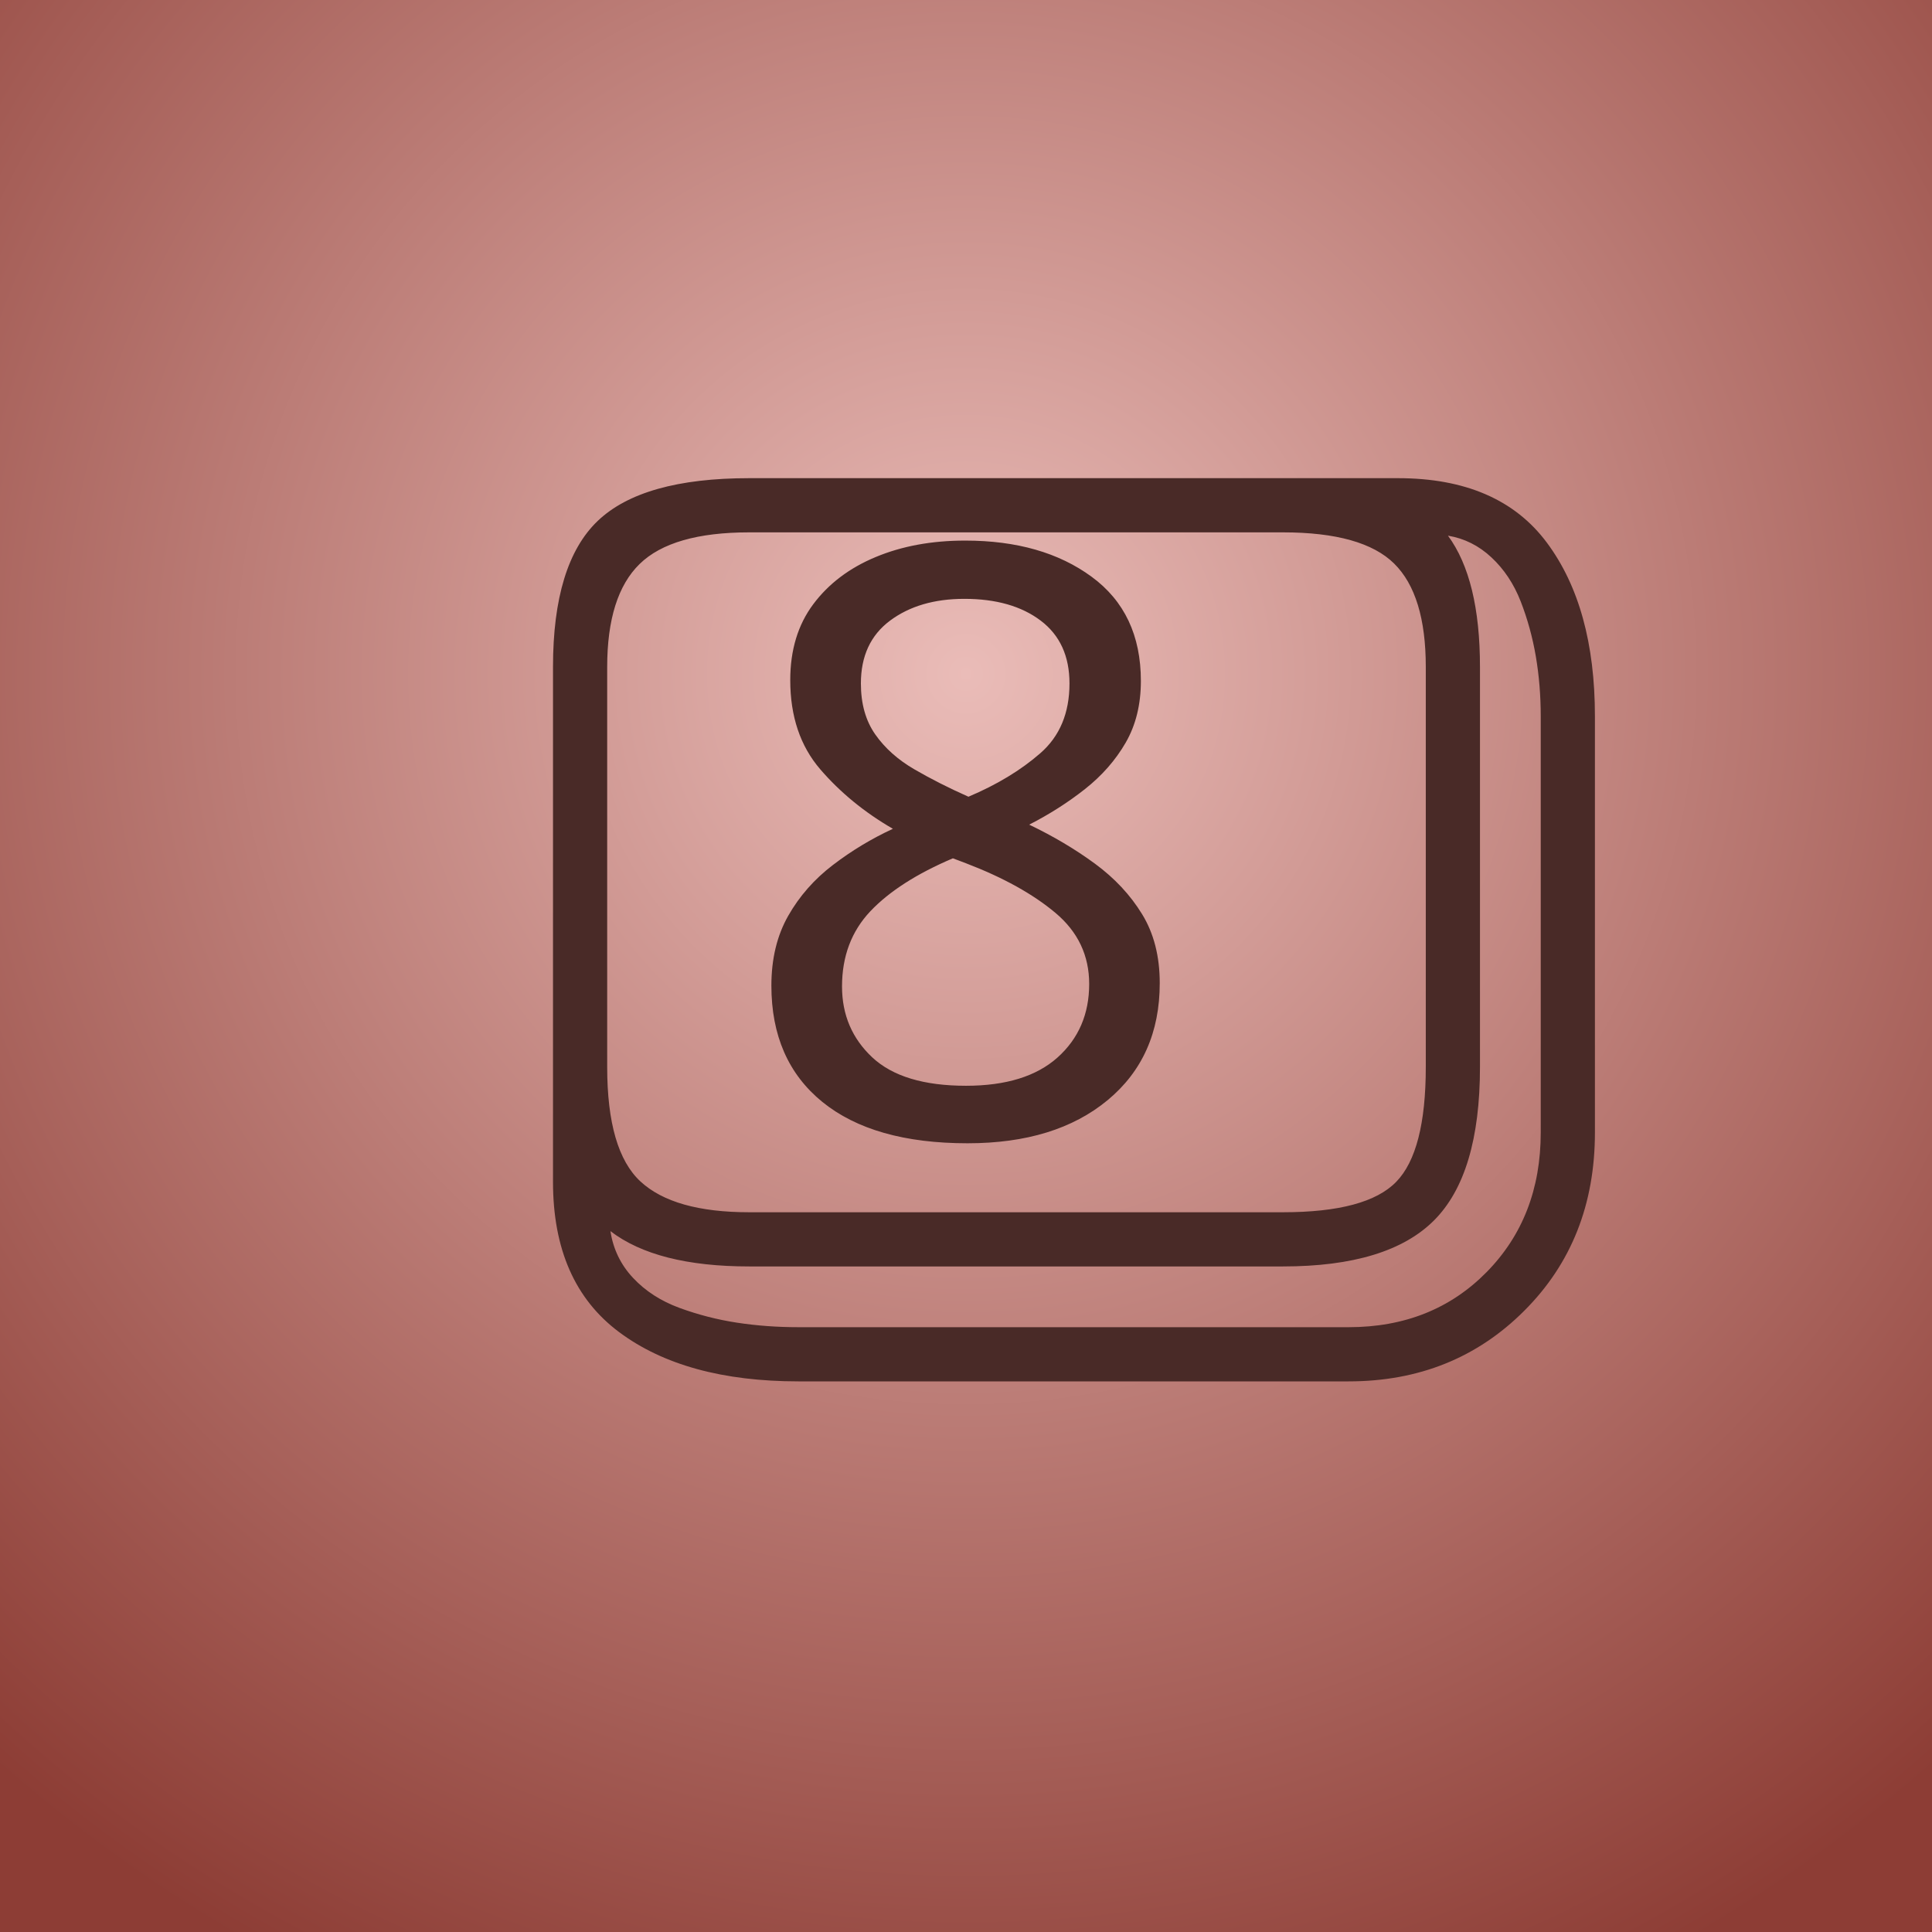
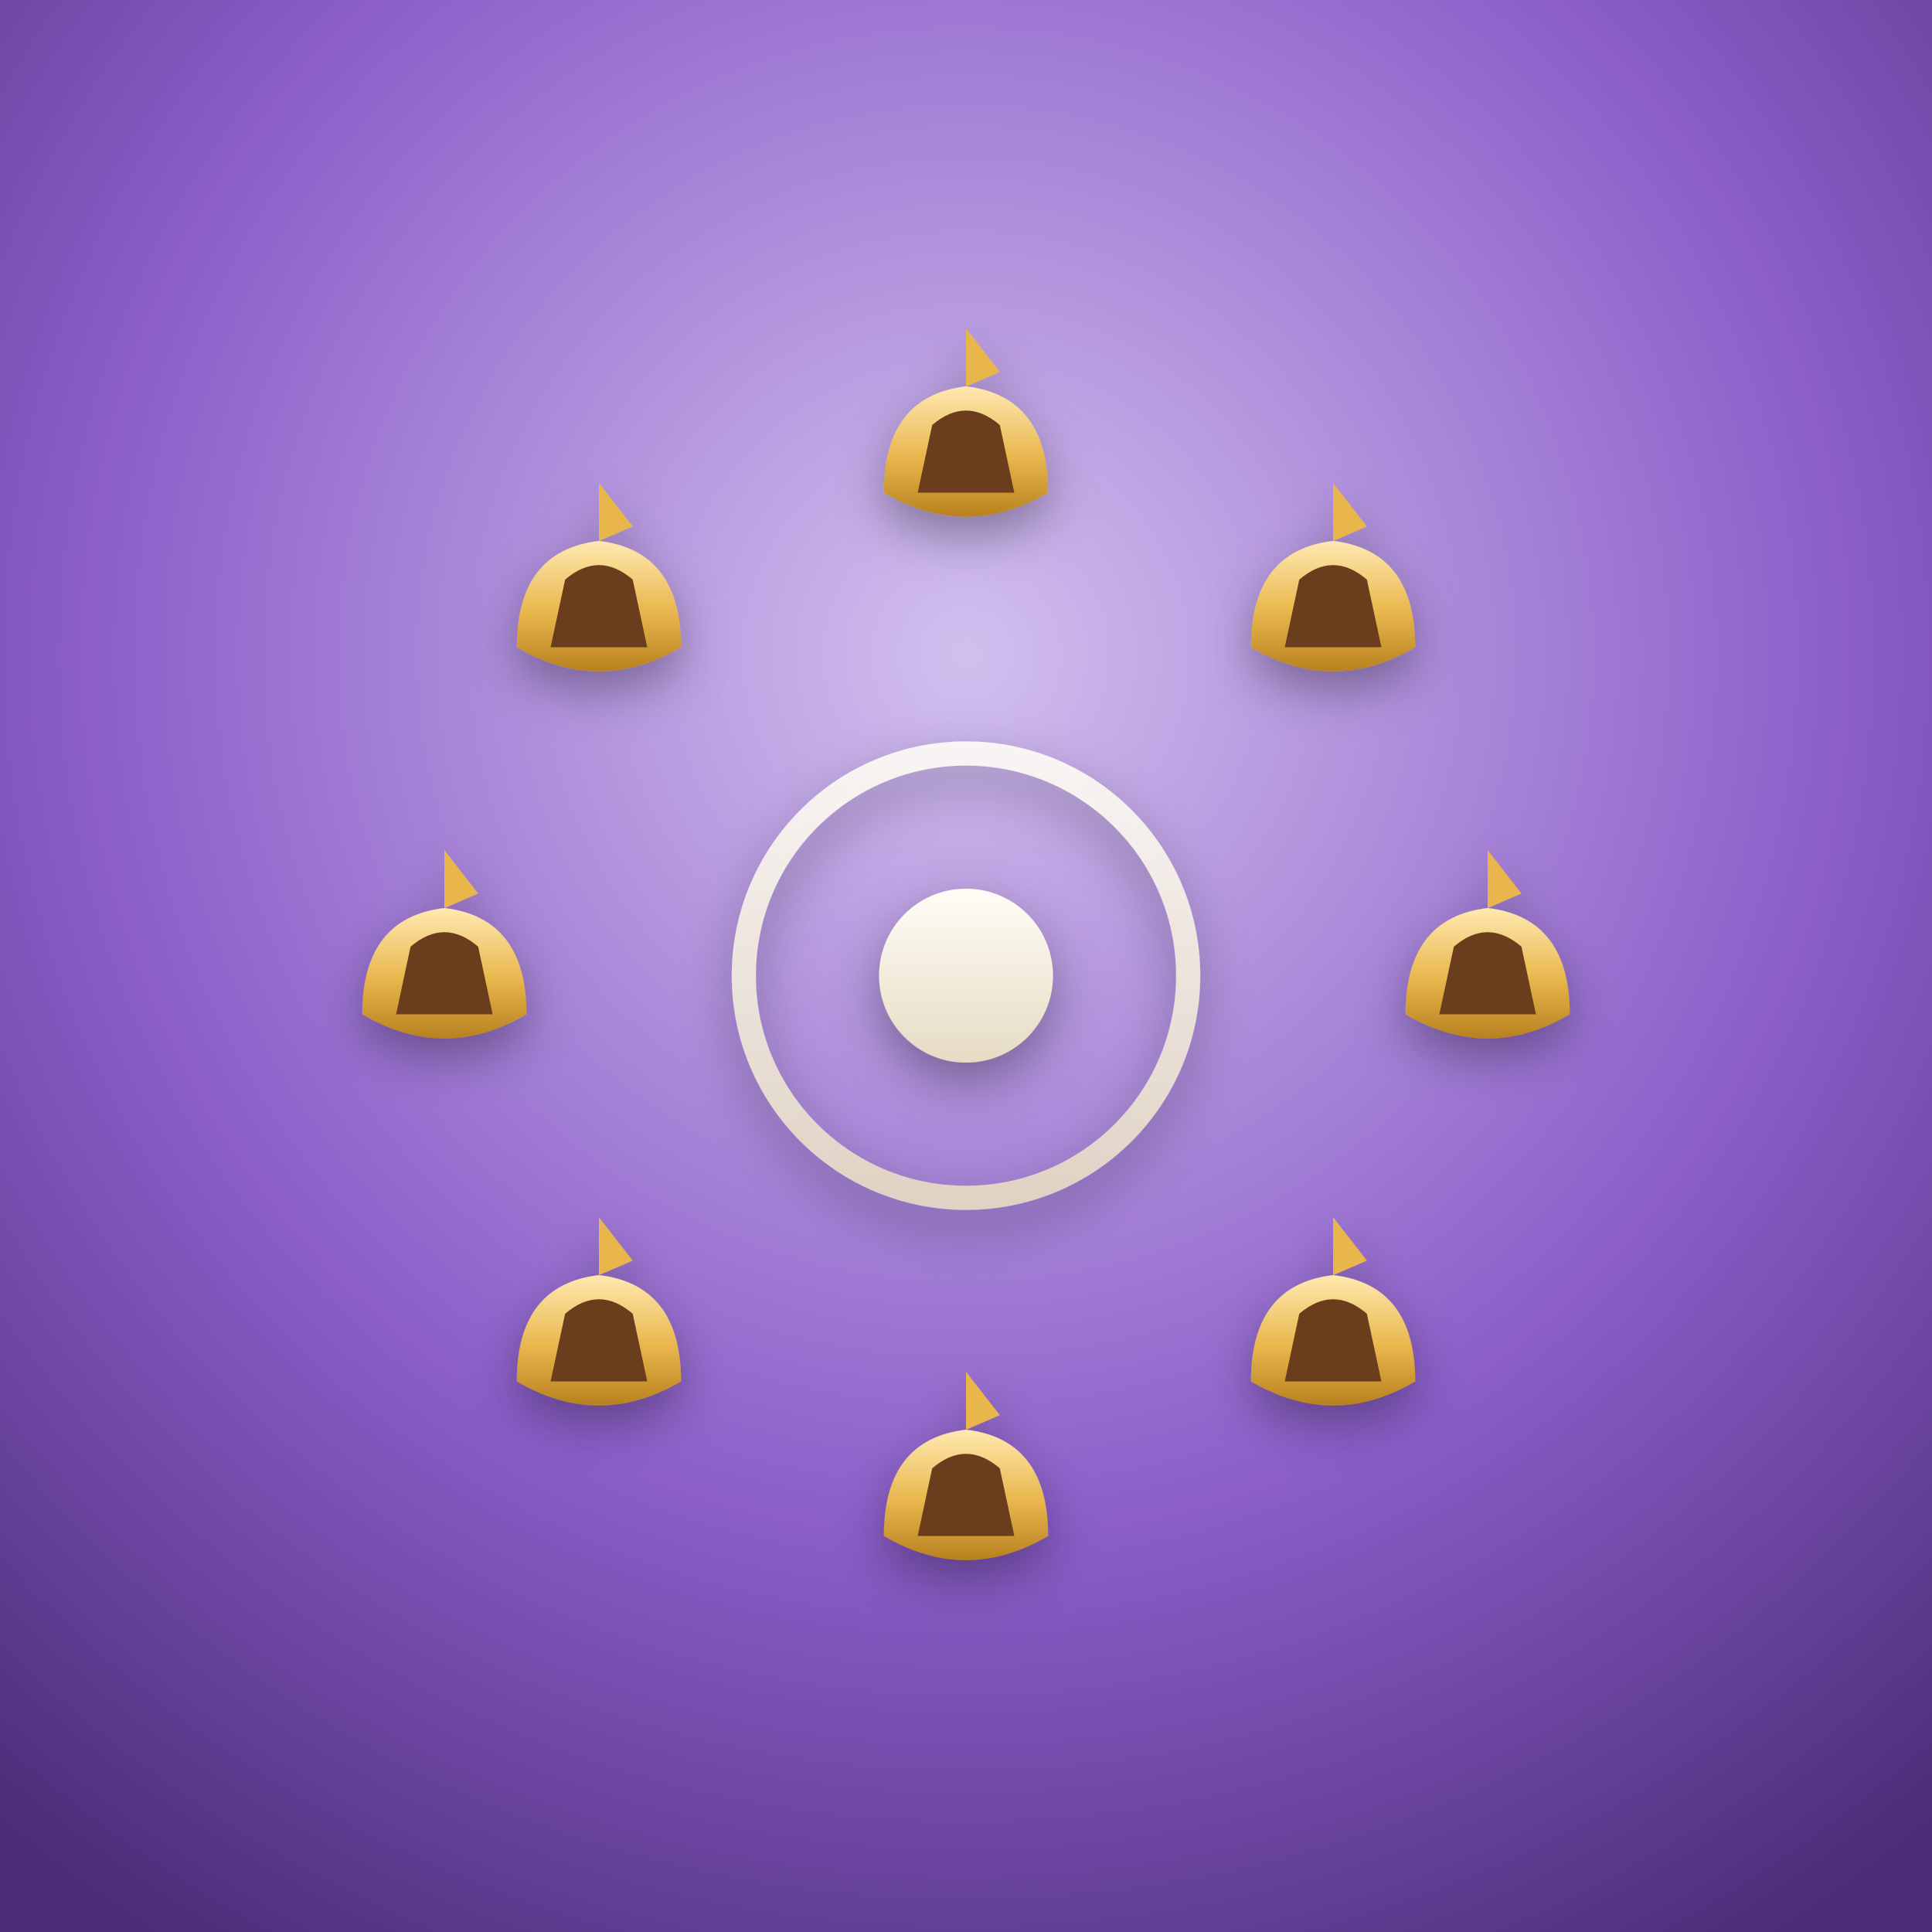
<svg xmlns="http://www.w3.org/2000/svg" width="400" height="400" viewBox="0 0 400 400" role="img" aria-label="Ashta Vasus">
  <defs>
-     <radialGradient id="g" cx="50%" cy="35%" r="75%">
-       <stop offset="0%" stop-color="hsl(5,55%,82%)" />
-       <stop offset="100%" stop-color="hsl(5,45%,38%)" />
+     <radialGradient id="bg" cx="50%" cy="34%" r="78%">
+       <stop offset="0%" stop-color="hsl(265,58%,84%)" />
+       <stop offset="58%" stop-color="hsl(265,50%,58%)" />
+       <stop offset="100%" stop-color="hsl(265,46%,32%)" />
    </radialGradient>
+     <linearGradient id="gold" x1="0" y1="0" x2="0" y2="1">
+       <stop offset="0%" stop-color="#ffe9b0" />
+       <stop offset="55%" stop-color="#e8b64c" />
+       <stop offset="100%" stop-color="#b8811f" />
+     </linearGradient>
+     <linearGradient id="pale" x1="0" y1="0" x2="0" y2="1">
+       <stop offset="0%" stop-color="#fffdf6" />
+       <stop offset="100%" stop-color="#e6dcc4" />
+     </linearGradient>
+     <filter id="soft" x="-25%" y="-25%" width="150%" height="150%">
+       <feDropShadow dx="0" dy="4" stdDeviation="5" flood-color="#000" flood-opacity=".33" />
+     </filter>
  </defs>
-   <rect width="400" height="400" fill="url(#g)" />
-   <text x="200" y="235" font-family="Georgia,serif" font-size="170" fill="hsl(5,30%,22%)" text-anchor="middle">8️⃣</text>
+   <rect width="400" height="400" fill="url(#bg)" />
+   <g filter="url(#soft)">
+     <g transform="translate(200 202)">
+       <g fill="url(#gold)">
+         <g transform="translate(0 -108)">
+           <path d="M-17 8 Q-17 -12 0 -14 Q17 -12 17 8 Q0 18 -17 8Z" />
+           <path d="M-10 8 L-7 -6 Q0 -12 7 -6 L10 8Z" fill="#6b3d1c" />
+           <path d="M0 -14 L0 -26 L7 -17Z" fill="#e8b64c" />
+         </g>
+         <g transform="translate(76 -76)">
+           <path d="M-17 8 Q-17 -12 0 -14 Q17 -12 17 8 Q0 18 -17 8Z" />
+           <path d="M-10 8 L-7 -6 Q0 -12 7 -6 L10 8Z" fill="#6b3d1c" />
+           <path d="M0 -14 L0 -26 L7 -17Z" fill="#e8b64c" />
+         </g>
+         <g transform="translate(108 0)">
+           <path d="M-17 8 Q-17 -12 0 -14 Q17 -12 17 8 Q0 18 -17 8Z" />
+           <path d="M-10 8 L-7 -6 Q0 -12 7 -6 L10 8Z" fill="#6b3d1c" />
+           <path d="M0 -14 L0 -26 L7 -17Z" fill="#e8b64c" />
+         </g>
+         <g transform="translate(76 76)">
+           <path d="M-17 8 Q-17 -12 0 -14 Q17 -12 17 8 Q0 18 -17 8Z" />
+           <path d="M-10 8 L-7 -6 Q0 -12 7 -6 L10 8Z" fill="#6b3d1c" />
+           <path d="M0 -14 L0 -26 L7 -17Z" fill="#e8b64c" />
+         </g>
+         <g transform="translate(0 108)">
+           <path d="M-17 8 Q-17 -12 0 -14 Q17 -12 17 8 Q0 18 -17 8Z" />
+           <path d="M-10 8 L-7 -6 Q0 -12 7 -6 L10 8Z" fill="#6b3d1c" />
+           <path d="M0 -14 L0 -26 L7 -17Z" fill="#e8b64c" />
+         </g>
+         <g transform="translate(-76 76)">
+           <path d="M-17 8 Q-17 -12 0 -14 Q17 -12 17 8 Q0 18 -17 8Z" />
+           <path d="M-10 8 L-7 -6 Q0 -12 7 -6 L10 8Z" fill="#6b3d1c" />
+           <path d="M0 -14 L0 -26 L7 -17Z" fill="#e8b64c" />
+         </g>
+         <g transform="translate(-108 0)">
+           <path d="M-17 8 Q-17 -12 0 -14 Q17 -12 17 8 Q0 18 -17 8Z" />
+           <path d="M-10 8 L-7 -6 Q0 -12 7 -6 L10 8Z" fill="#6b3d1c" />
+           <path d="M0 -14 L0 -26 L7 -17Z" fill="#e8b64c" />
+         </g>
+         <g transform="translate(-76 -76)">
+           <path d="M-17 8 Q-17 -12 0 -14 Q17 -12 17 8 Q0 18 -17 8Z" />
+           <path d="M-10 8 L-7 -6 Q0 -12 7 -6 L10 8Z" fill="#6b3d1c" />
+           <path d="M0 -14 L0 -26 L7 -17Z" fill="#e8b64c" />
+         </g>
+       </g>
+       <circle cx="0" cy="0" r="46" fill="none" stroke="url(#pale)" stroke-width="5" opacity=".9" />
+       <circle cx="0" cy="0" r="18" fill="url(#pale)" />
+     </g>
+   </g>
</svg>
